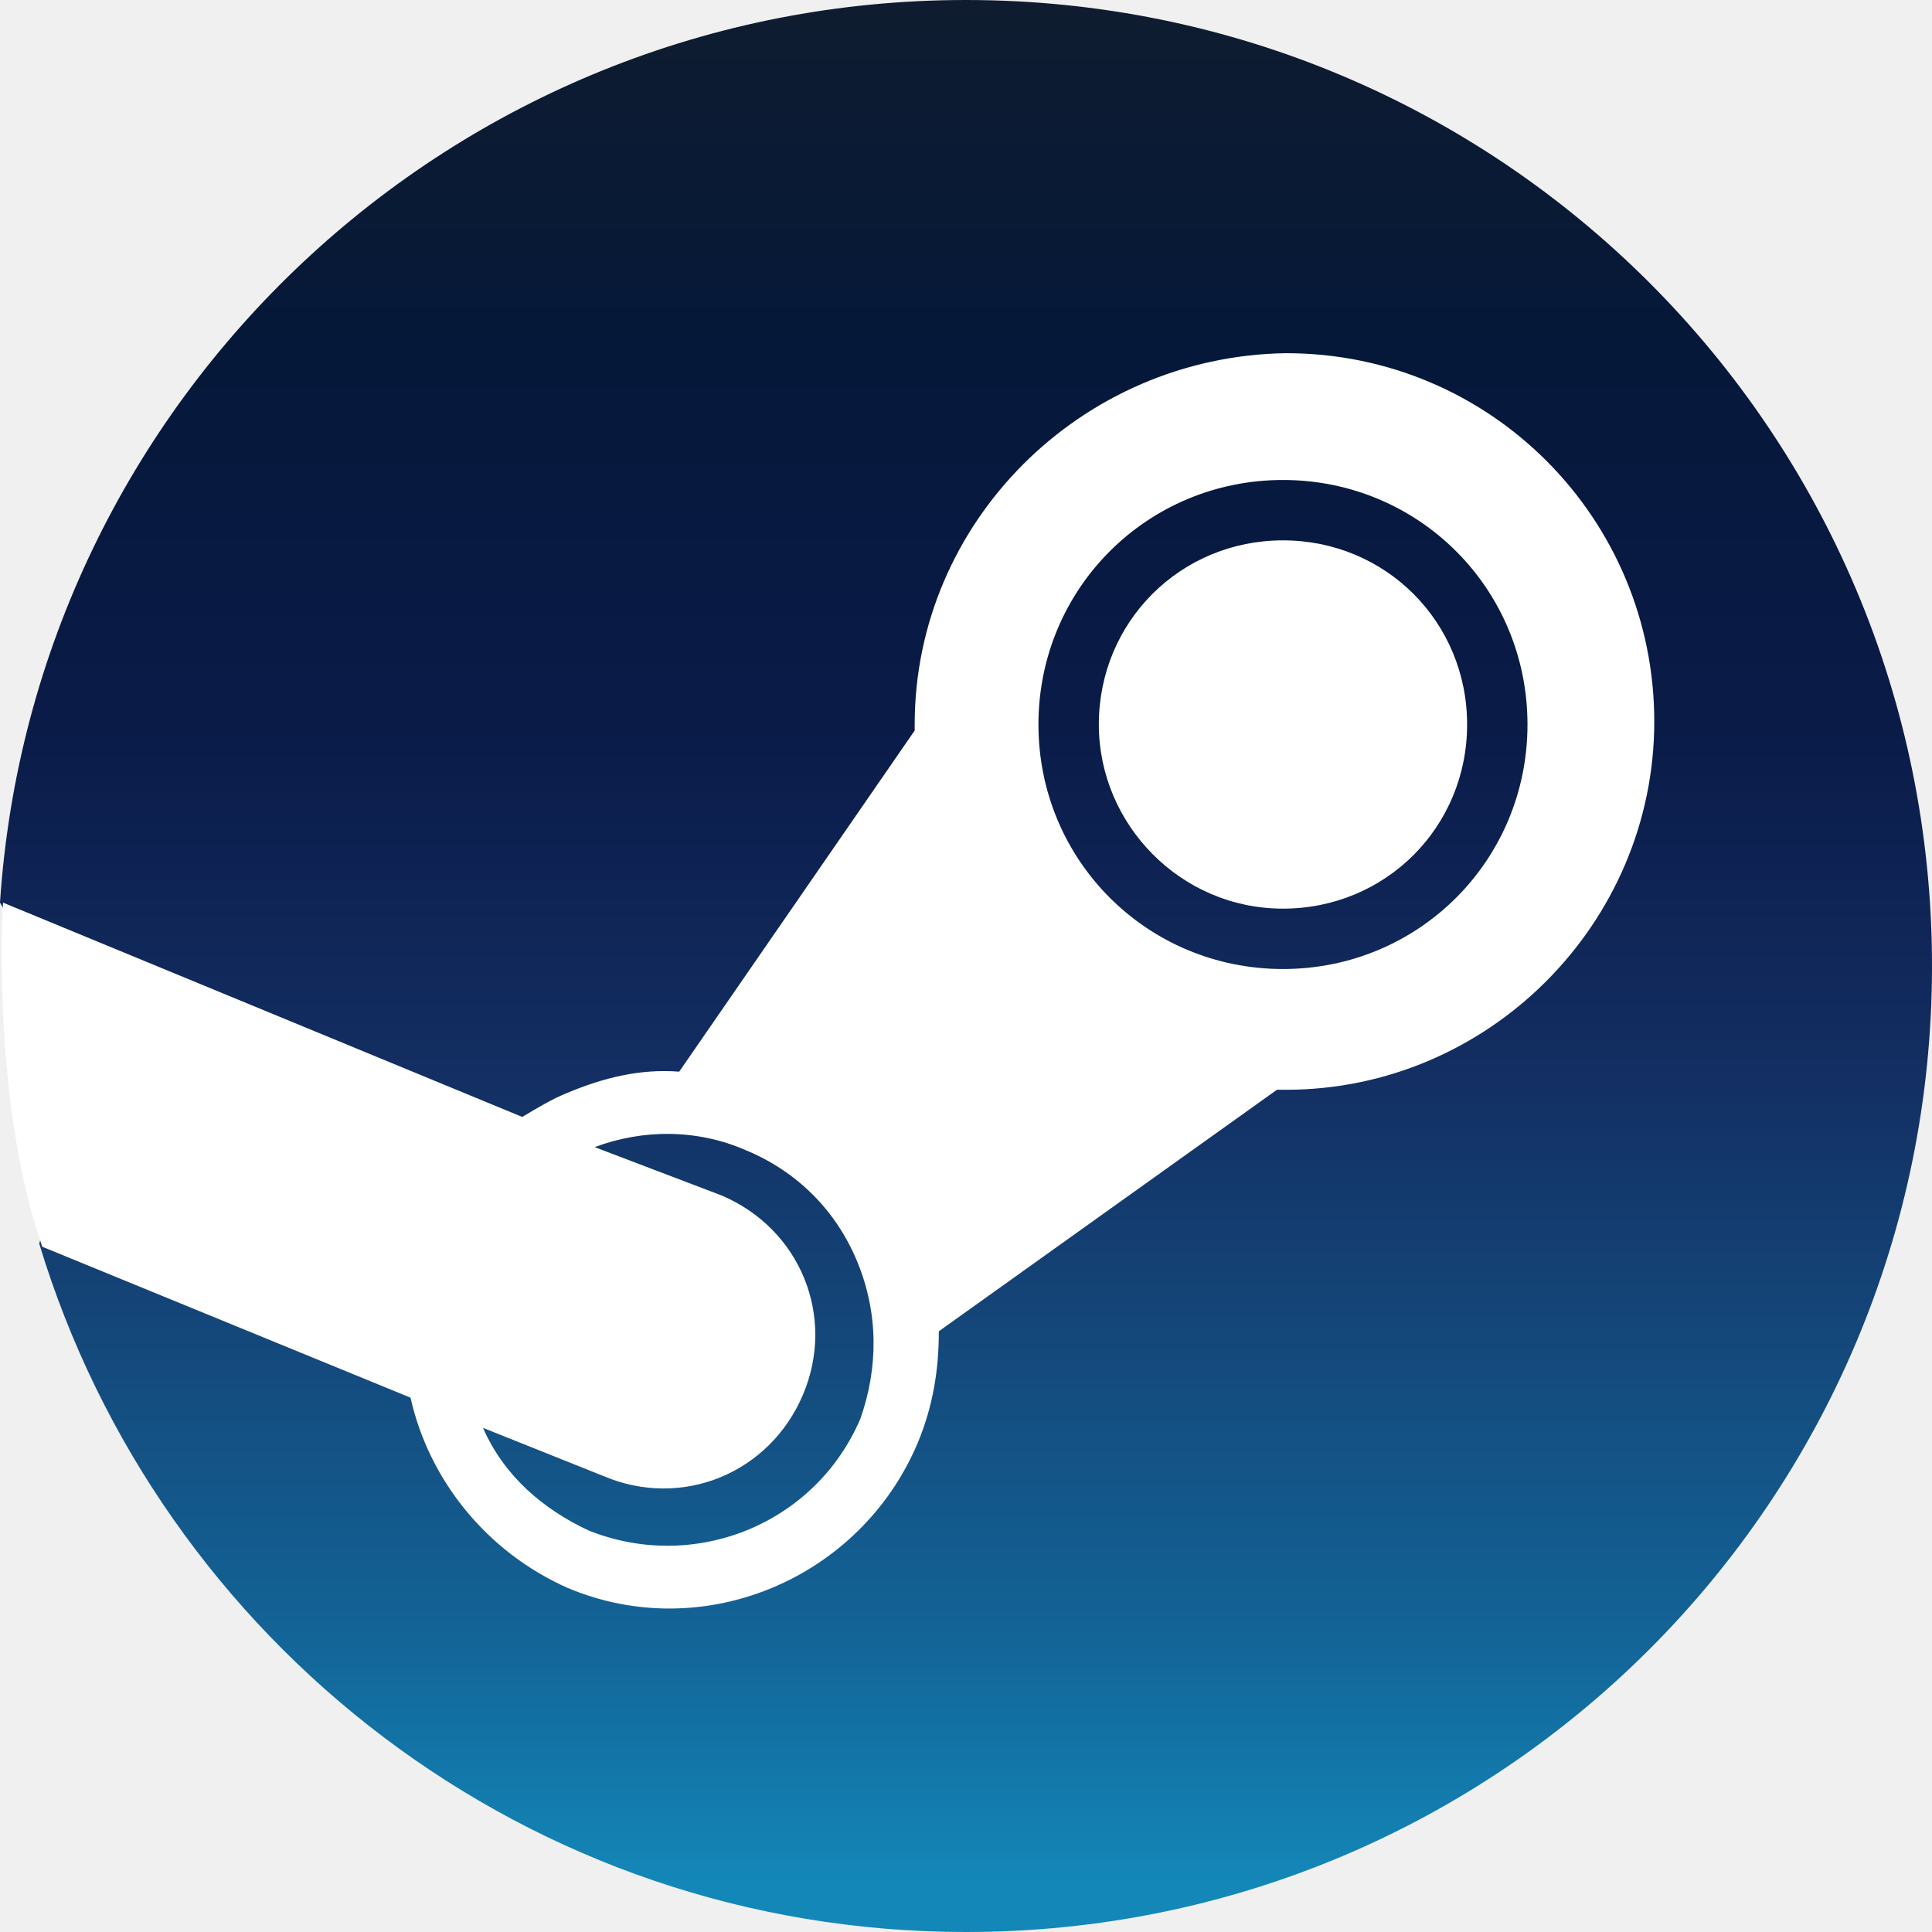
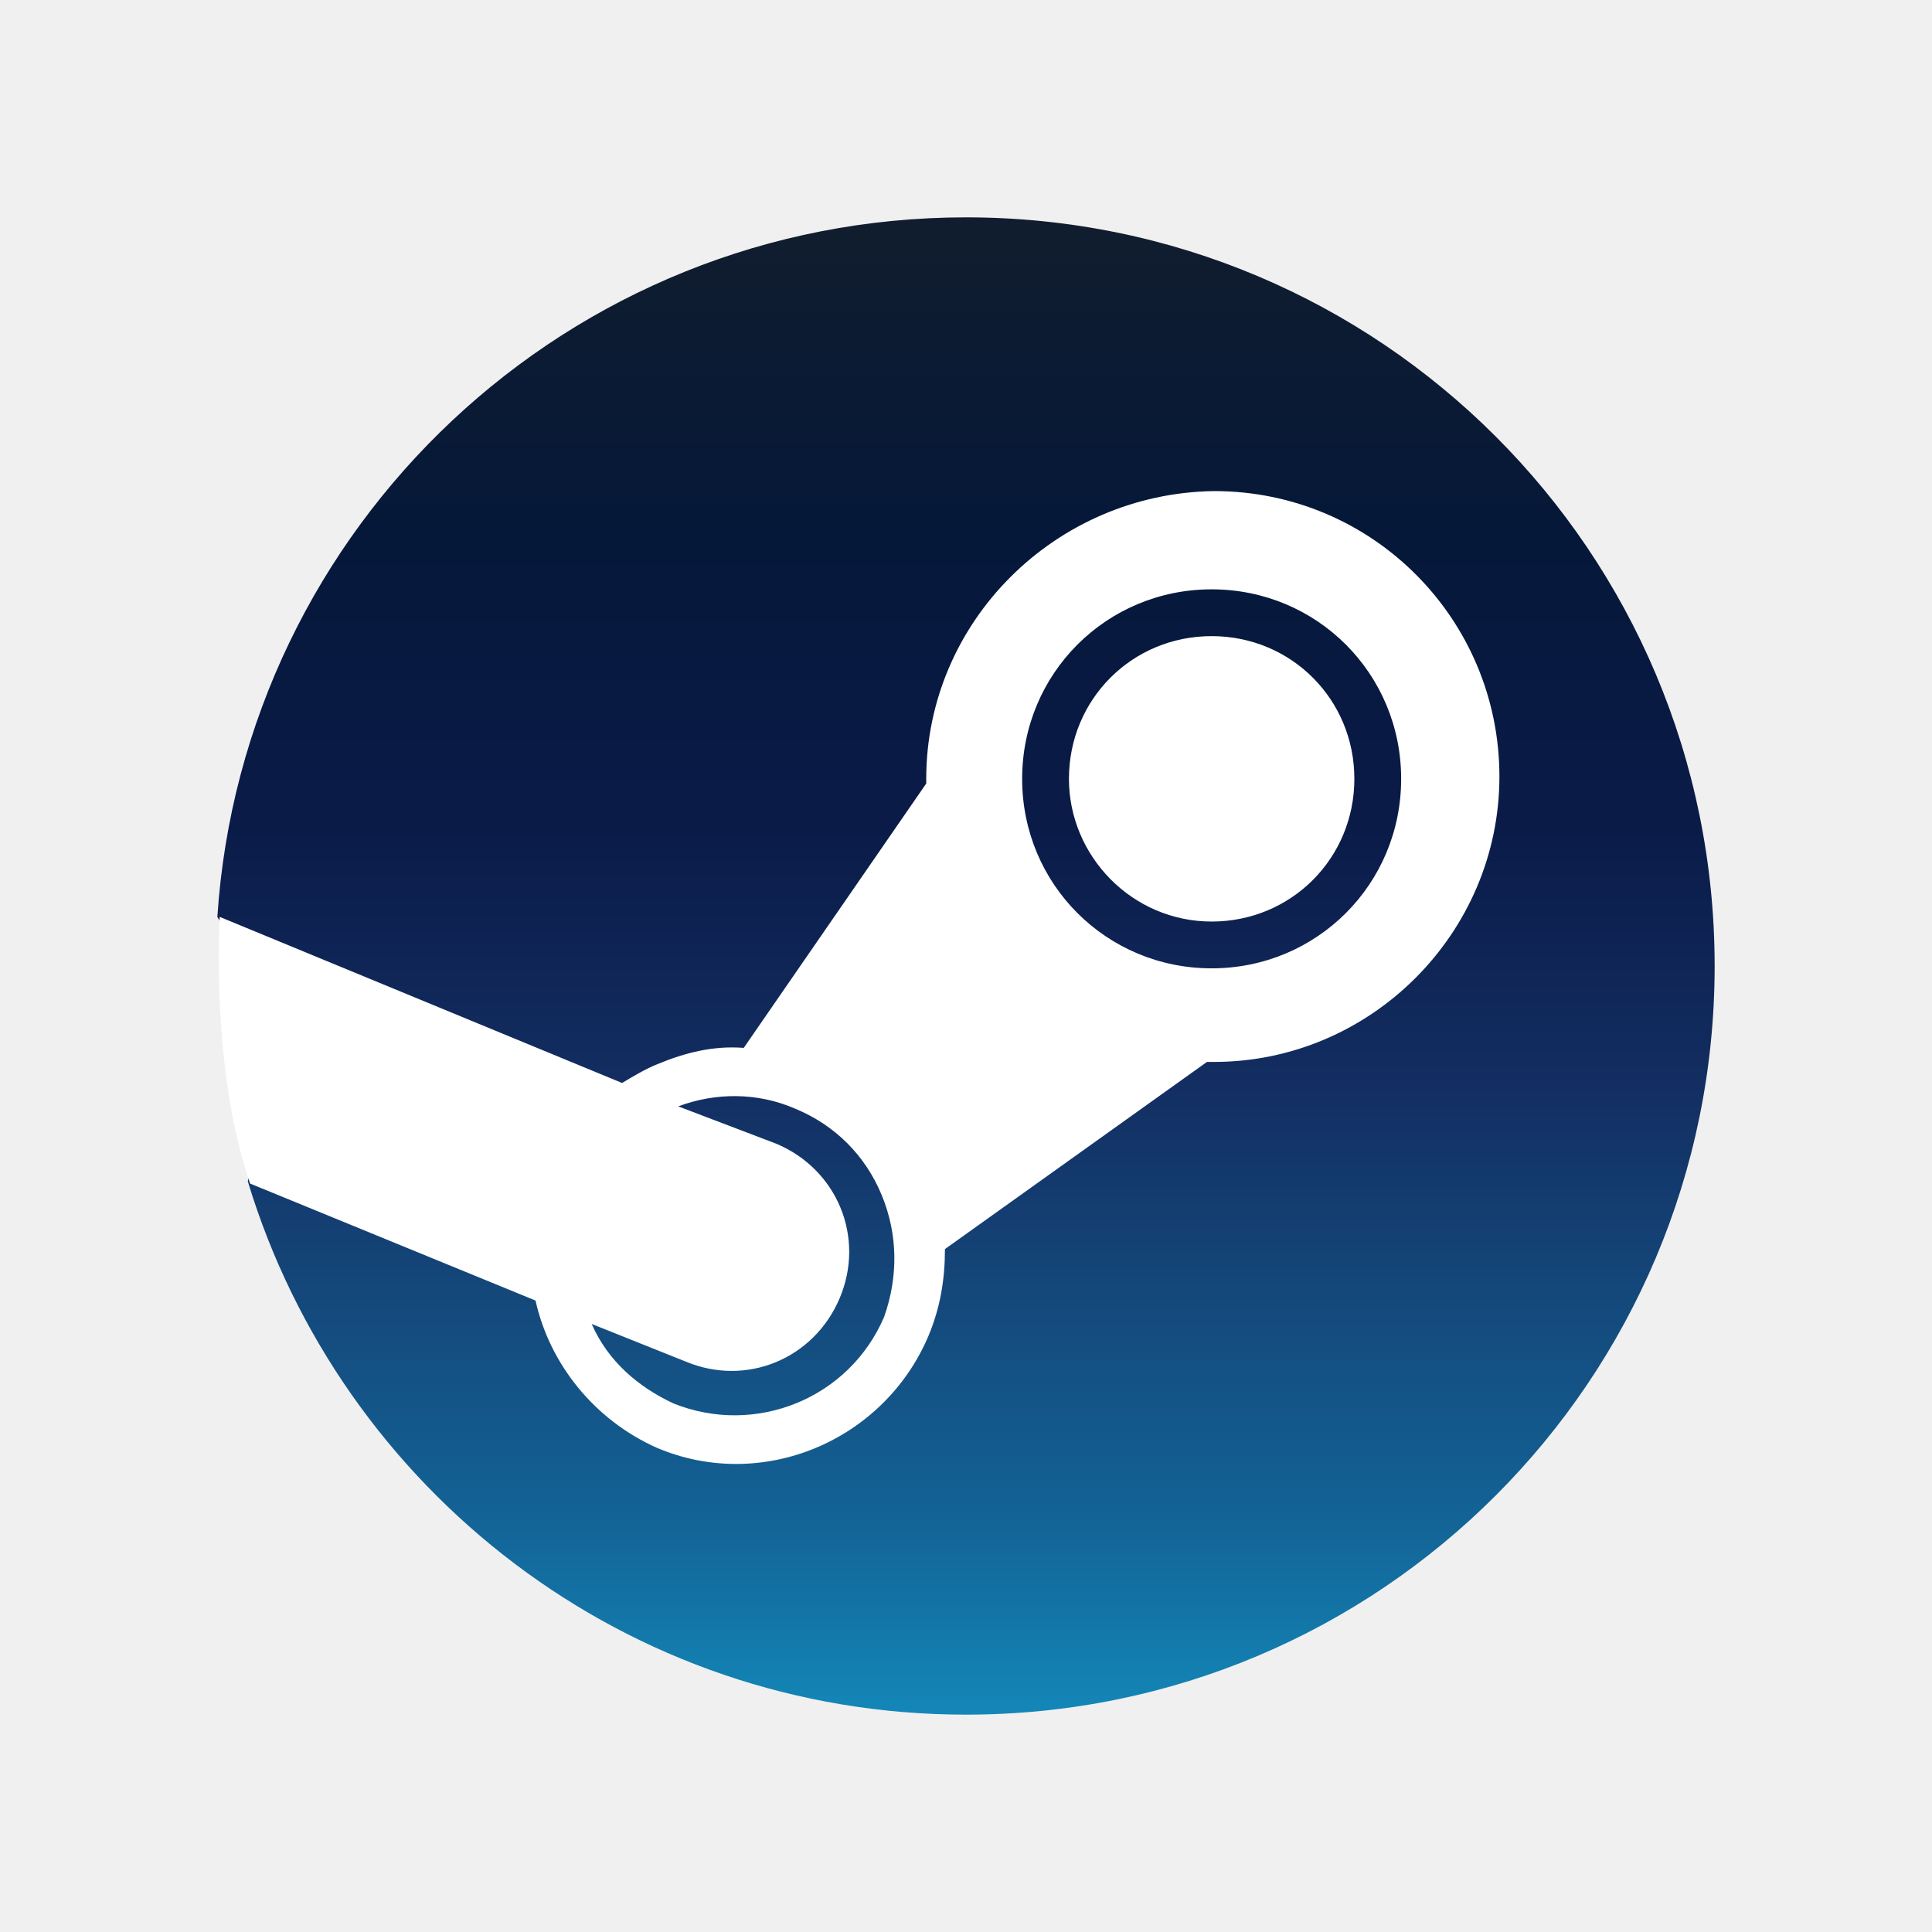
- <svg xmlns="http://www.w3.org/2000/svg" xmlns:xlink="http://www.w3.org/1999/xlink" xml:space="preserve" viewBox="0 0 512 512">
-   <symbol id="b" viewBox="-32 -32 64 64">
-     <linearGradient id="a" x1="7762.648" x2="7762.648" y1="-8454.313" y2="-8453.313" gradientTransform="matrix(63.931 0 0 64 -496273.844 541044)" gradientUnits="userSpaceOnUse">
-       <stop offset="0" style="stop-color:#111d2e" />
-       <stop offset=".212" style="stop-color:#051839" />
-       <stop offset=".407" style="stop-color:#0a1b48" />
-       <stop offset=".581" style="stop-color:#132e62" />
-       <stop offset=".738" style="stop-color:#144b7e" />
-       <stop offset=".873" style="stop-color:#136497" />
-       <stop offset="1" style="stop-color:#1387b8" />
+ <svg xmlns="http://www.w3.org/2000/svg" viewBox="0 0 512 512">
+   <defs>
+     <linearGradient id="steam-bg" x1="0" x2="0" y1="-32" y2="32" gradientUnits="userSpaceOnUse">
+       <stop offset="0" stop-color="#111d2e" />
+       <stop offset=".212" stop-color="#051839" />
+       <stop offset=".407" stop-color="#0a1b48" />
+       <stop offset=".581" stop-color="#132e62" />
+       <stop offset=".738" stop-color="#144b7e" />
+       <stop offset=".873" stop-color="#136497" />
+       <stop offset="1" stop-color="#1387b8" />
    </linearGradient>
-     <path d="M-30.7 9.2C-26.7 22.4-14.5 32 0 32c17.7 0 32-14.3 32-32S17.7-32 0-32c-17 0-30.9 13.2-32 29.9 2.1 3.5 2.9 5.6 1.3 11.3" style="fill:url(#a)" />
-     <path d="M-1.7-8v.2L-9.5 3.5c-1.3-.1-2.5.2-3.7.7-.5.2-1 .5-1.5.8l-17.2-7.1s-.4 6.5 1.3 11.4l12.2 5c.6 2.7 2.5 5.1 5.2 6.3 4.5 1.9 9.7-.3 11.6-4.8.5-1.2.7-2.4.7-3.7l11.2-8h.3c6.7 0 12.2-5.5 12.2-12.2s-5.4-12.2-12.2-12.2C3.8-20.2-1.7-14.7-1.7-8m-1.8 23c-1.5 3.5-5.5 5.1-9 3.7-1.5-.7-2.8-1.8-3.5-3.4l4 1.6c2.6 1.1 5.5-.1 6.6-2.7s-.1-5.5-2.7-6.6L-12.3 6c1.6-.6 3.4-.6 5 .1 1.7.7 3 2 3.7 3.7s.7 3.5.1 5.2M10.5.1C6 .1 2.4-3.5 2.4-8s3.6-8.1 8.1-8.1 8.1 3.6 8.1 8.1S15 .1 10.5.1M4.4-8c0-3.4 2.7-6.1 6.1-6.1s6.1 2.7 6.1 6.1-2.7 6.1-6.1 6.1S4.4-4.7 4.4-8" style="fill:#fff" />
-   </symbol>
-   <use xlink:href="#b" width="64" height="64" x="-32" y="-32" style="overflow:visible" transform="matrix(8 0 0 8 256 256)" />
+   </defs>
+   <g transform="translate(256 256) scale(6.2)">
+     <path d="M-30.7 9.2C-26.7 22.4-14.5 32 0 32c17.7 0 32-14.3 32-32S17.7-32 0-32c-17 0-30.9 13.2-32 29.9 2.1 3.5 2.9 5.6 1.3 11.3" fill="url(#steam-bg)" />
+     <path d="M-1.7-8v.2L-9.5 3.5c-1.3-.1-2.5.2-3.7.7-.5.2-1 .5-1.5.8l-17.2-7.1s-.4 6.5 1.3 11.4l12.2 5c.6 2.7 2.5 5.1 5.2 6.3 4.5 1.9 9.7-.3 11.6-4.8.5-1.2.7-2.4.7-3.7l11.2-8h.3c6.7 0 12.2-5.5 12.2-12.2s-5.4-12.2-12.2-12.2C3.8-20.2-1.7-14.7-1.7-8m-1.8 23c-1.5 3.5-5.5 5.1-9 3.7-1.5-.7-2.8-1.8-3.5-3.4l4 1.6c2.6 1.1 5.5-.1 6.6-2.7s-.1-5.5-2.7-6.6L-12.3 6c1.6-.6 3.4-.6 5 .1 1.7.7 3 2 3.7 3.7s.7 3.5.1 5.2M10.5.1C6 .1 2.4-3.5 2.4-8s3.6-8.1 8.1-8.1 8.1 3.6 8.1 8.1S15 .1 10.5.1M4.4-8c0-3.4 2.7-6.1 6.1-6.1s6.1 2.7 6.1 6.1-2.7 6.1-6.1 6.1S4.4-4.7 4.4-8" fill="#fff" />
+   </g>
</svg>
